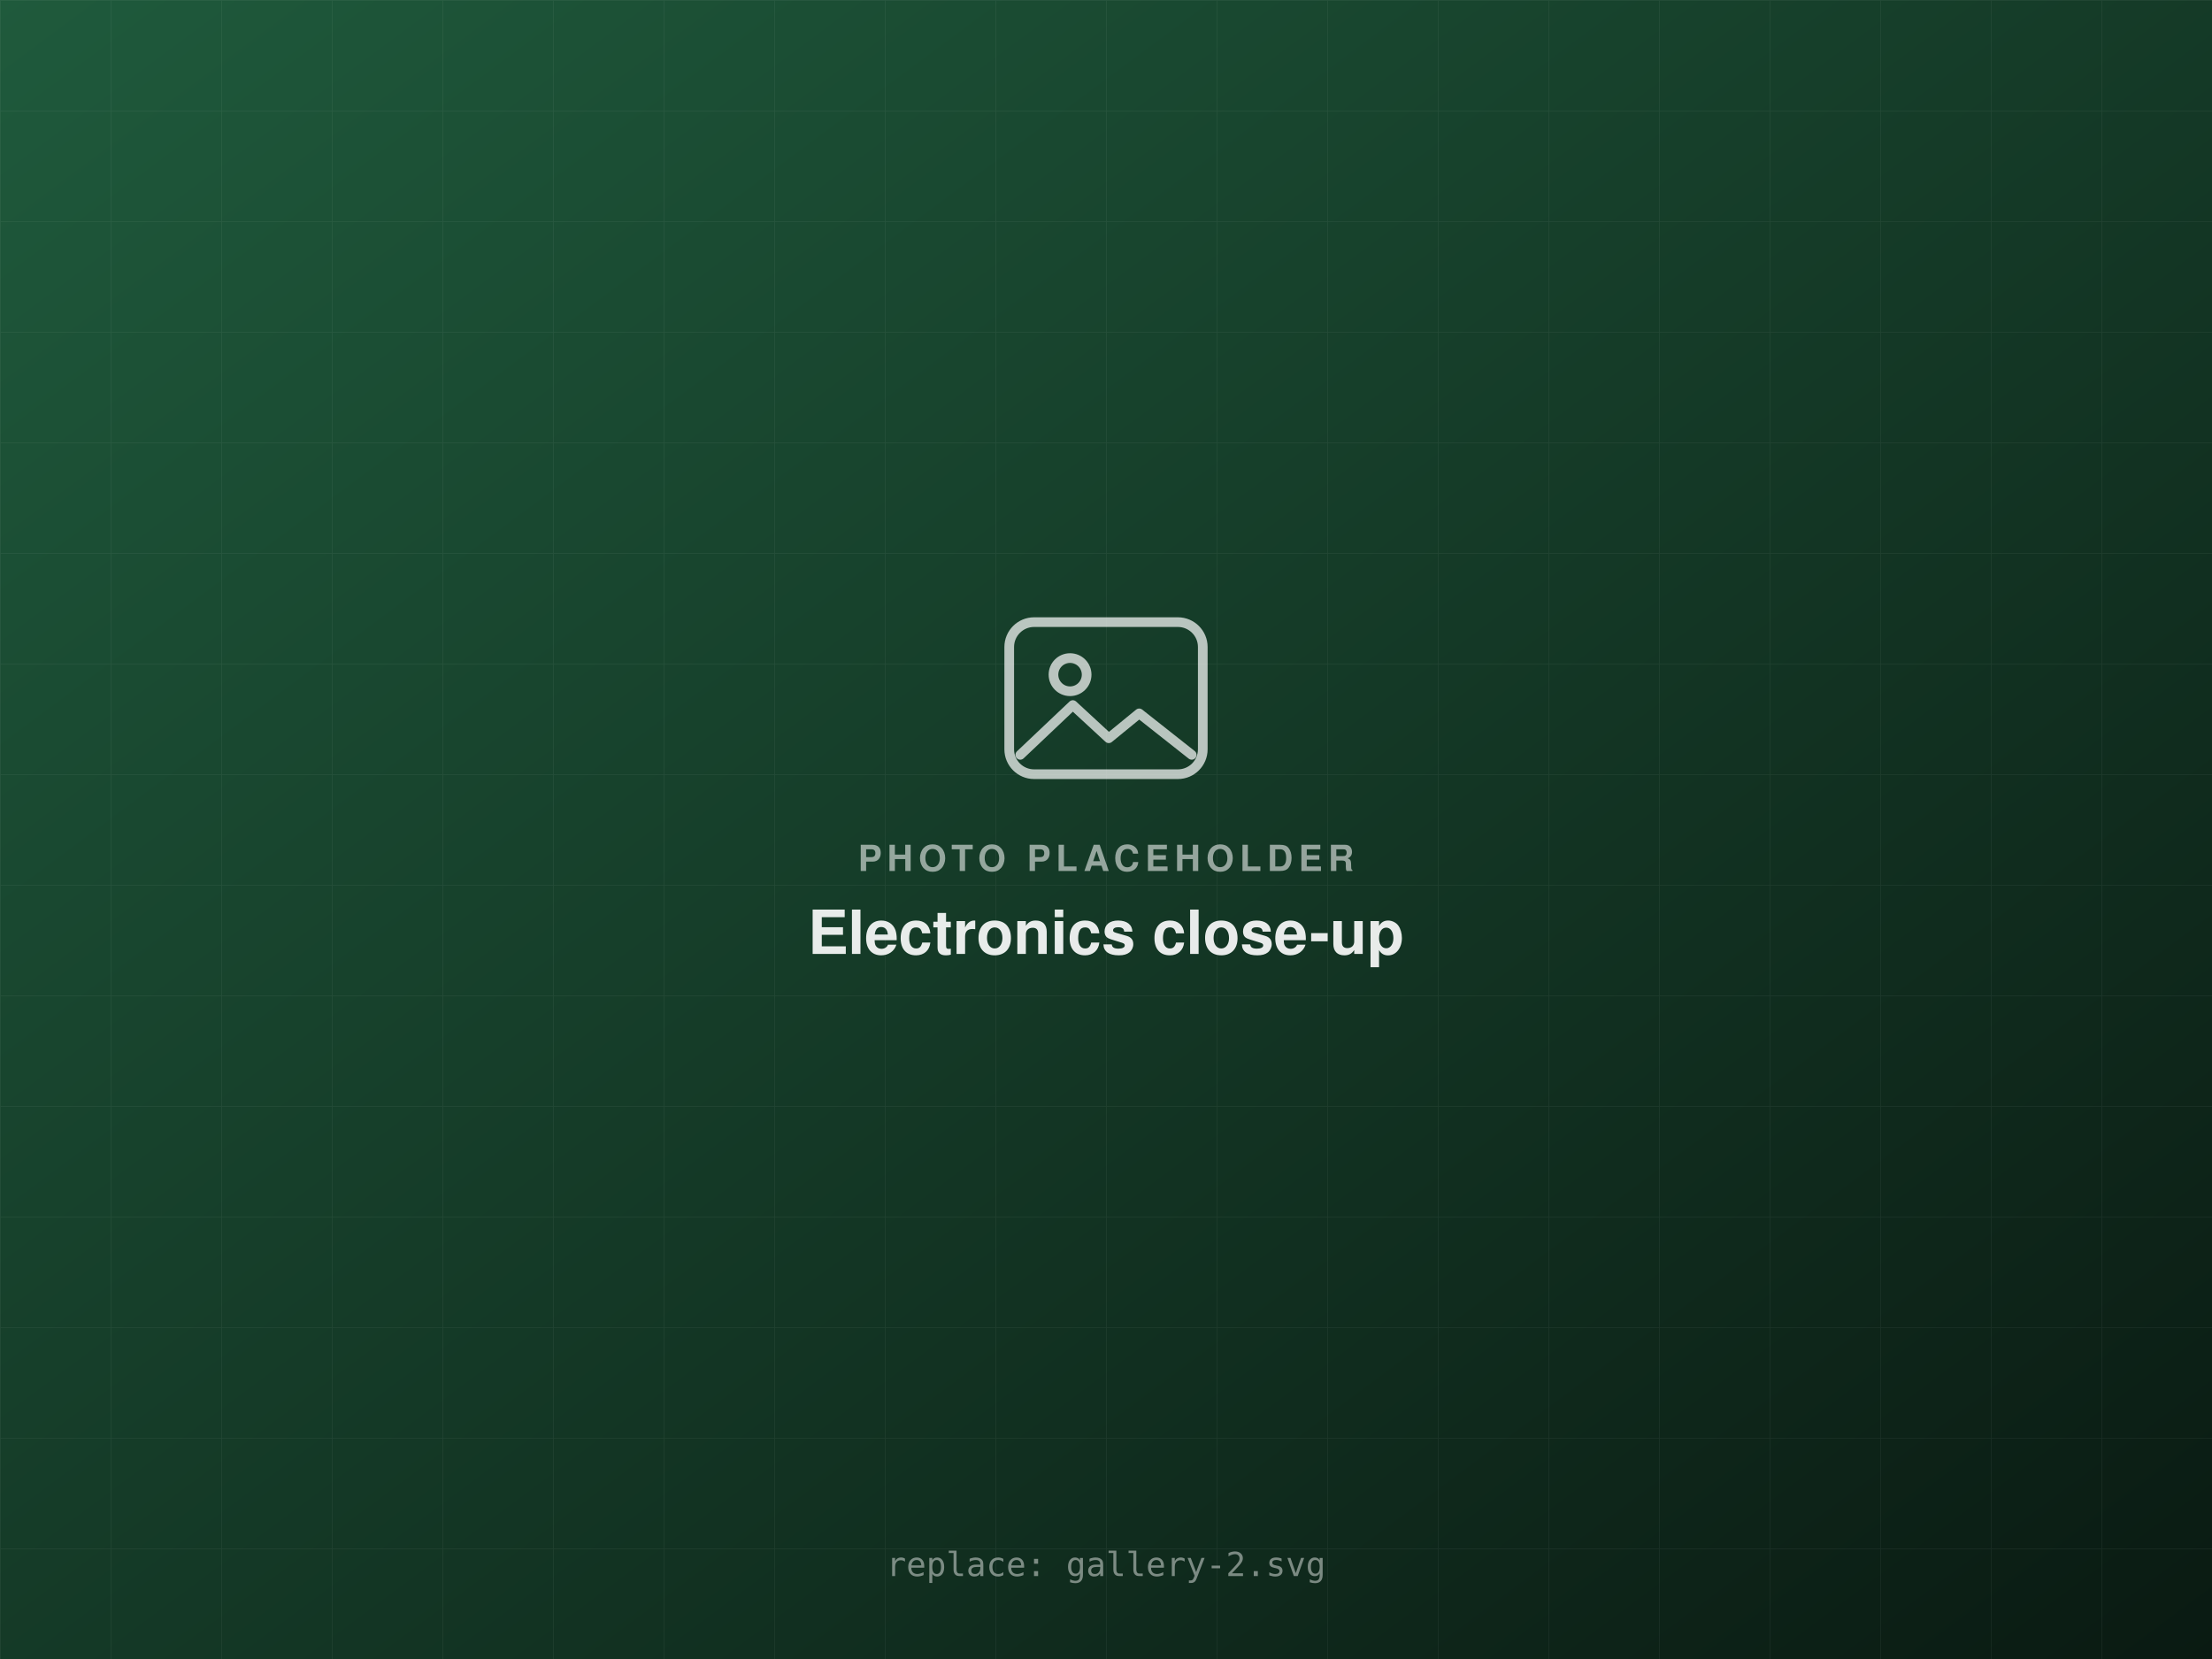
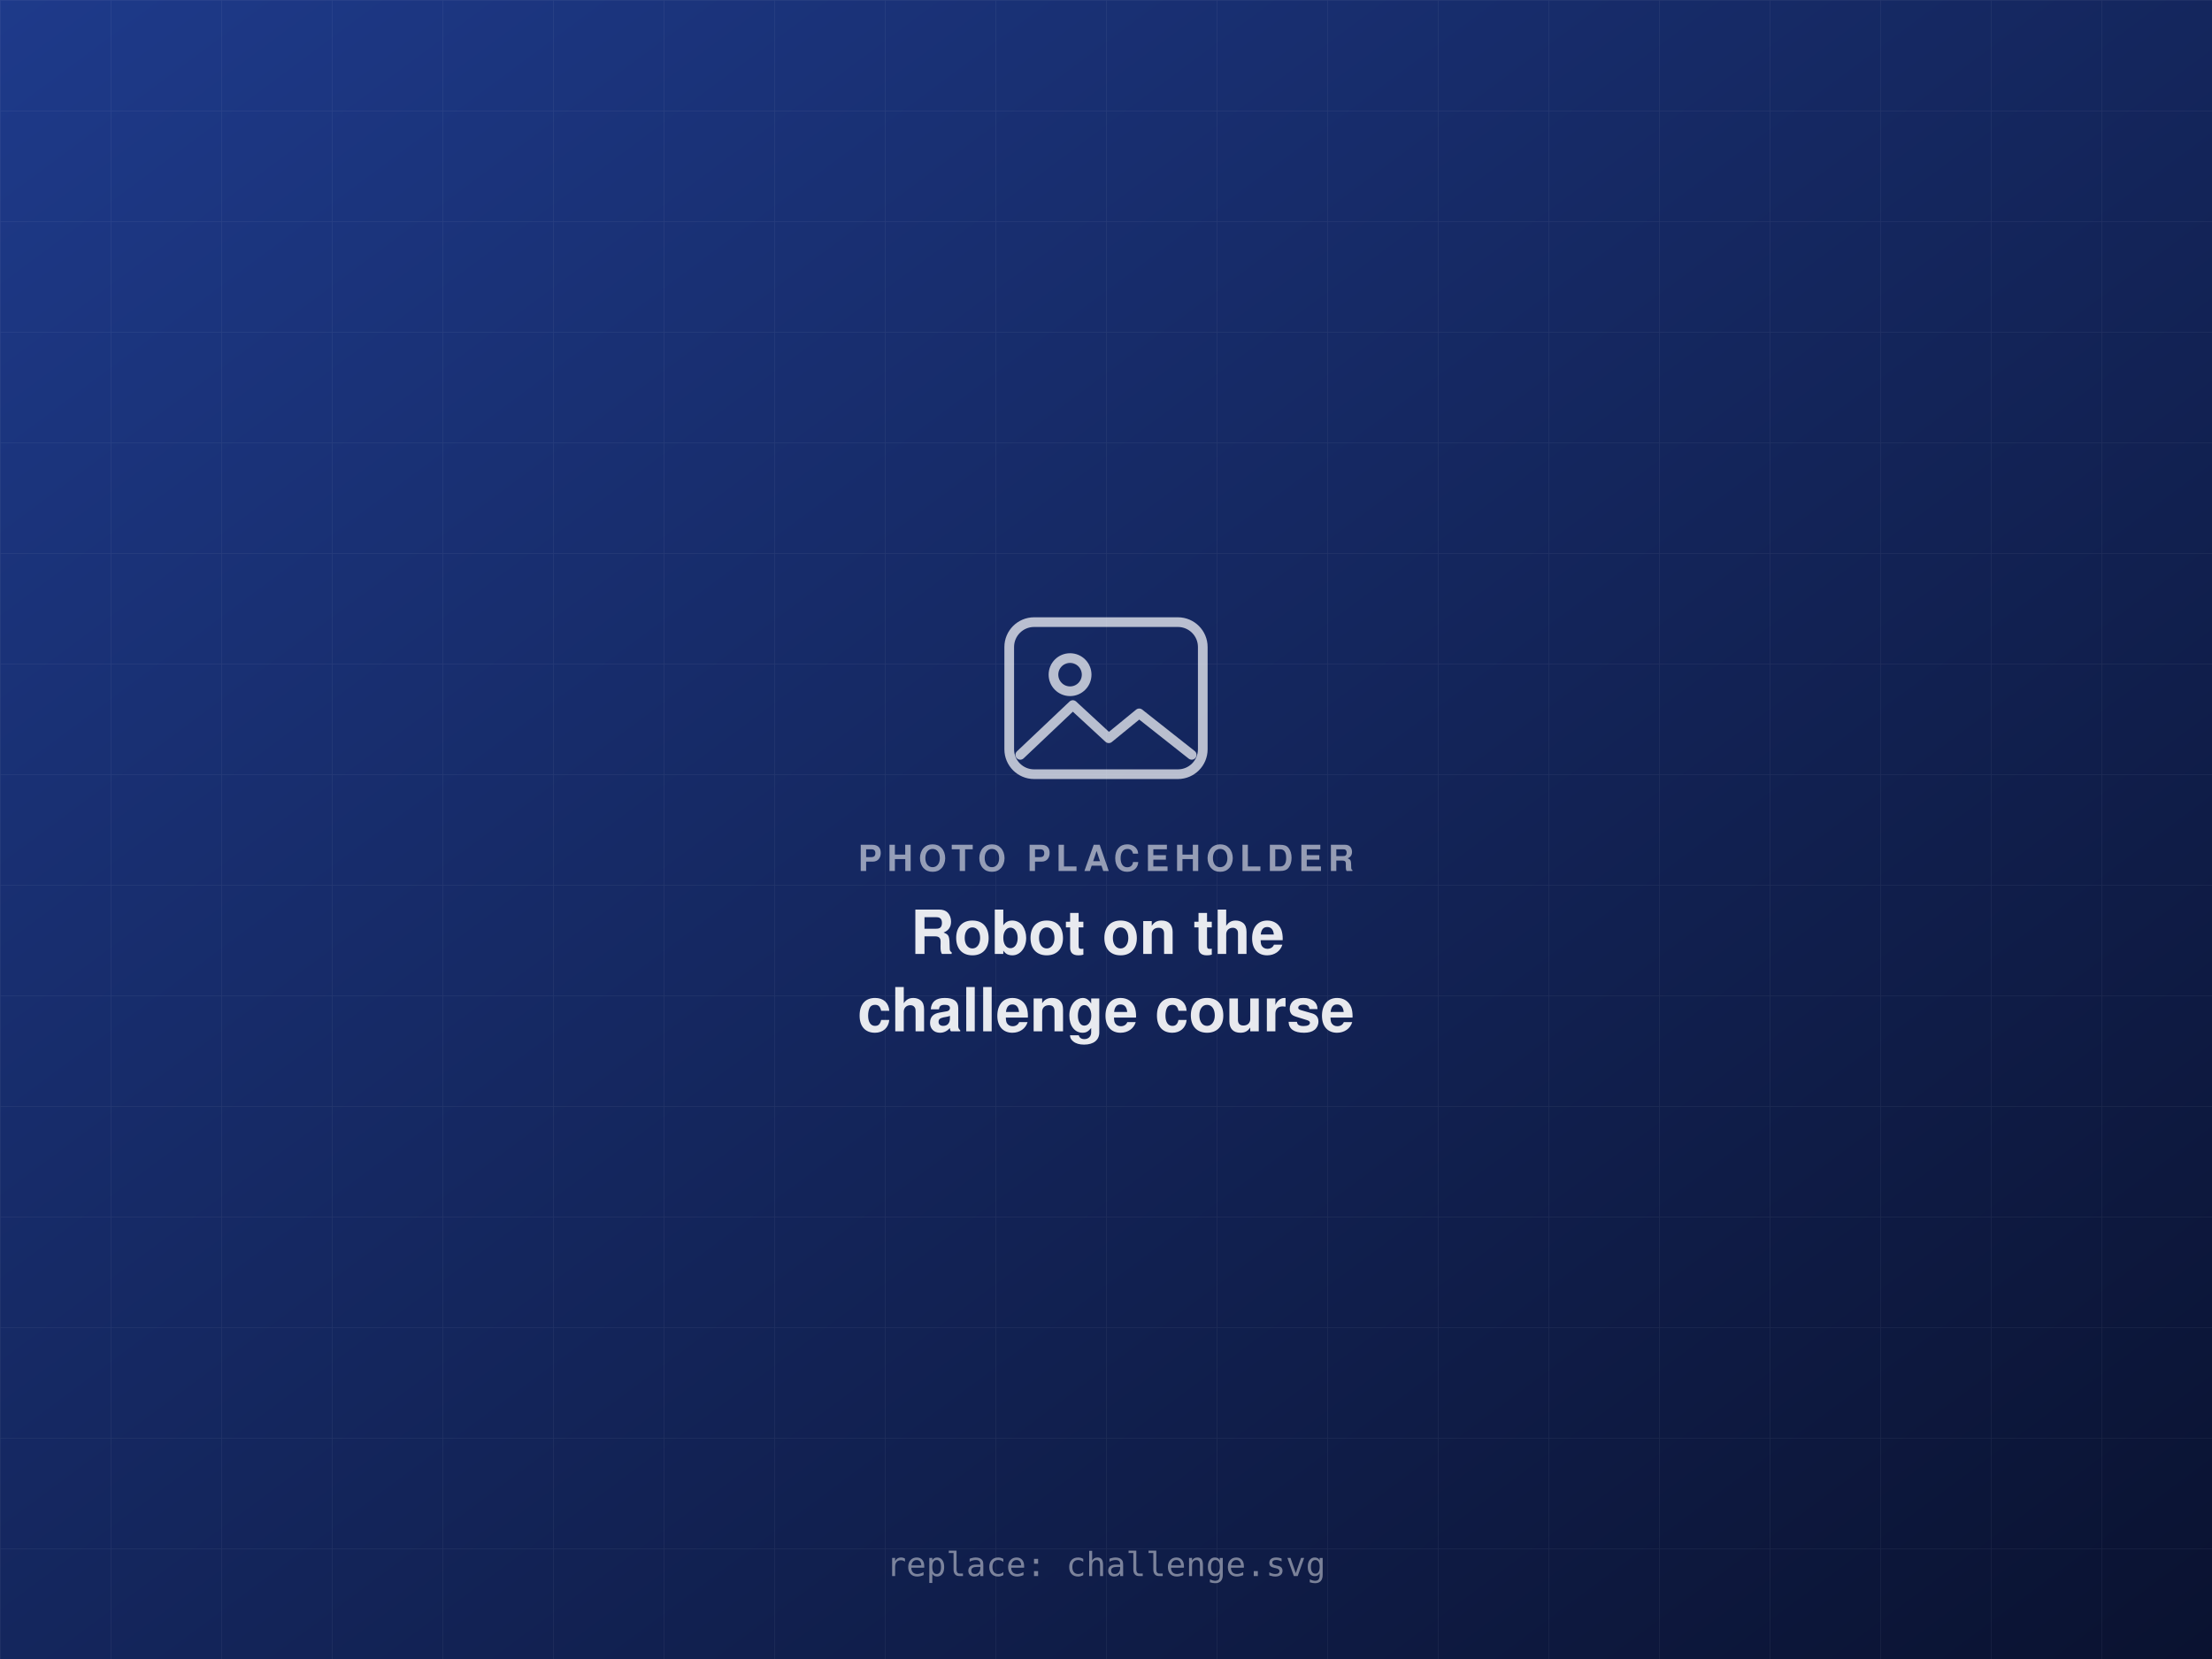
<svg xmlns="http://www.w3.org/2000/svg" viewBox="0 0 1600 1200" width="1600" height="1200">
  <defs>
    <linearGradient id="g" x1="0" y1="0" x2="1" y2="1">
-       <stop offset="0" stop-color="#1f5a3c" />
-       <stop offset="1" stop-color="#0a1a12" />
+       <stop offset="0" stop-color="#1e3a8a" />
+       <stop offset="1" stop-color="#0a1230" />
    </linearGradient>
    <pattern id="p" width="80" height="80" patternUnits="userSpaceOnUse">
      <path d="M80 0H0V80" fill="none" stroke="#fff" stroke-opacity=".06" />
    </pattern>
  </defs>
  <rect width="1600" height="1200" fill="url(#g)" />
  <rect width="1600" height="1200" fill="url(#p)" />
  <g transform="translate(730.0 450.0)" fill="none" stroke="#fff" stroke-opacity=".7" stroke-width="7" stroke-linejoin="round" stroke-linecap="round">
    <rect x="0" y="0" width="140" height="110" rx="18" />
    <circle cx="44" cy="38" r="12" />
    <path d="M8 96l38-36 26 24 22-18 38 30" />
  </g>
  <text x="800.0" y="630.0" text-anchor="middle" font-family="-apple-system,Segoe UI,Helvetica,Arial,sans-serif" font-size="26" font-weight="700" letter-spacing="4" fill="#fff" fill-opacity=".55">PHOTO PLACEHOLDER</text>
  <text x="800.0" y="690.0" text-anchor="middle" font-family="-apple-system,Segoe UI,Helvetica,Arial,sans-serif" font-size="44" font-weight="600" fill="#fff" fill-opacity=".9">
-     <tspan x="800.0" dy="0">Electronics close-up</tspan>
+     <tspan x="800.0" dy="0">Robot on the</tspan>
+     <tspan x="800.0" dy="56">challenge course</tspan>
  </text>
-   <text x="800.0" y="1140" text-anchor="middle" font-family="ui-monospace,Menlo,Consolas,monospace" font-size="24" fill="#fff" fill-opacity=".45">replace: gallery-2.svg</text>
+   <text x="800.0" y="1140" text-anchor="middle" font-family="ui-monospace,Menlo,Consolas,monospace" font-size="24" fill="#fff" fill-opacity=".45">replace: challenge.svg</text>
</svg>
